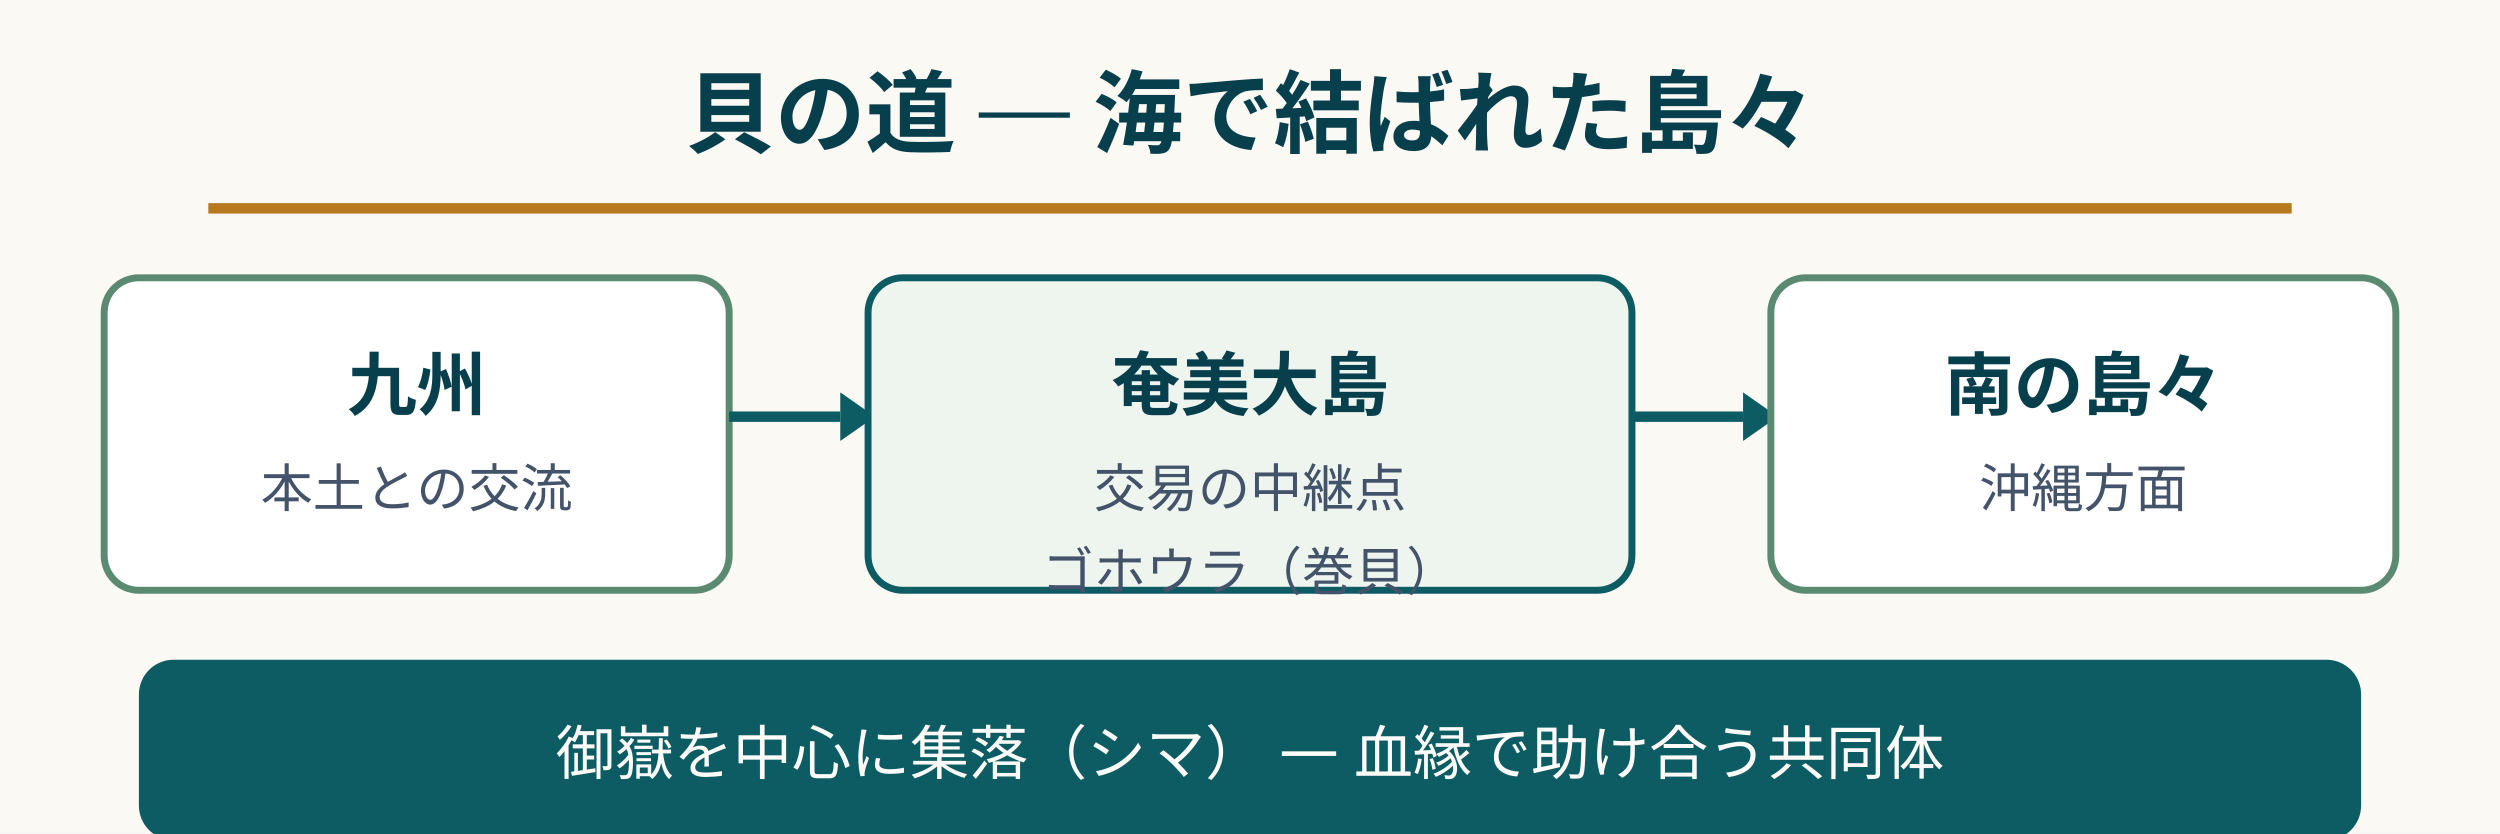
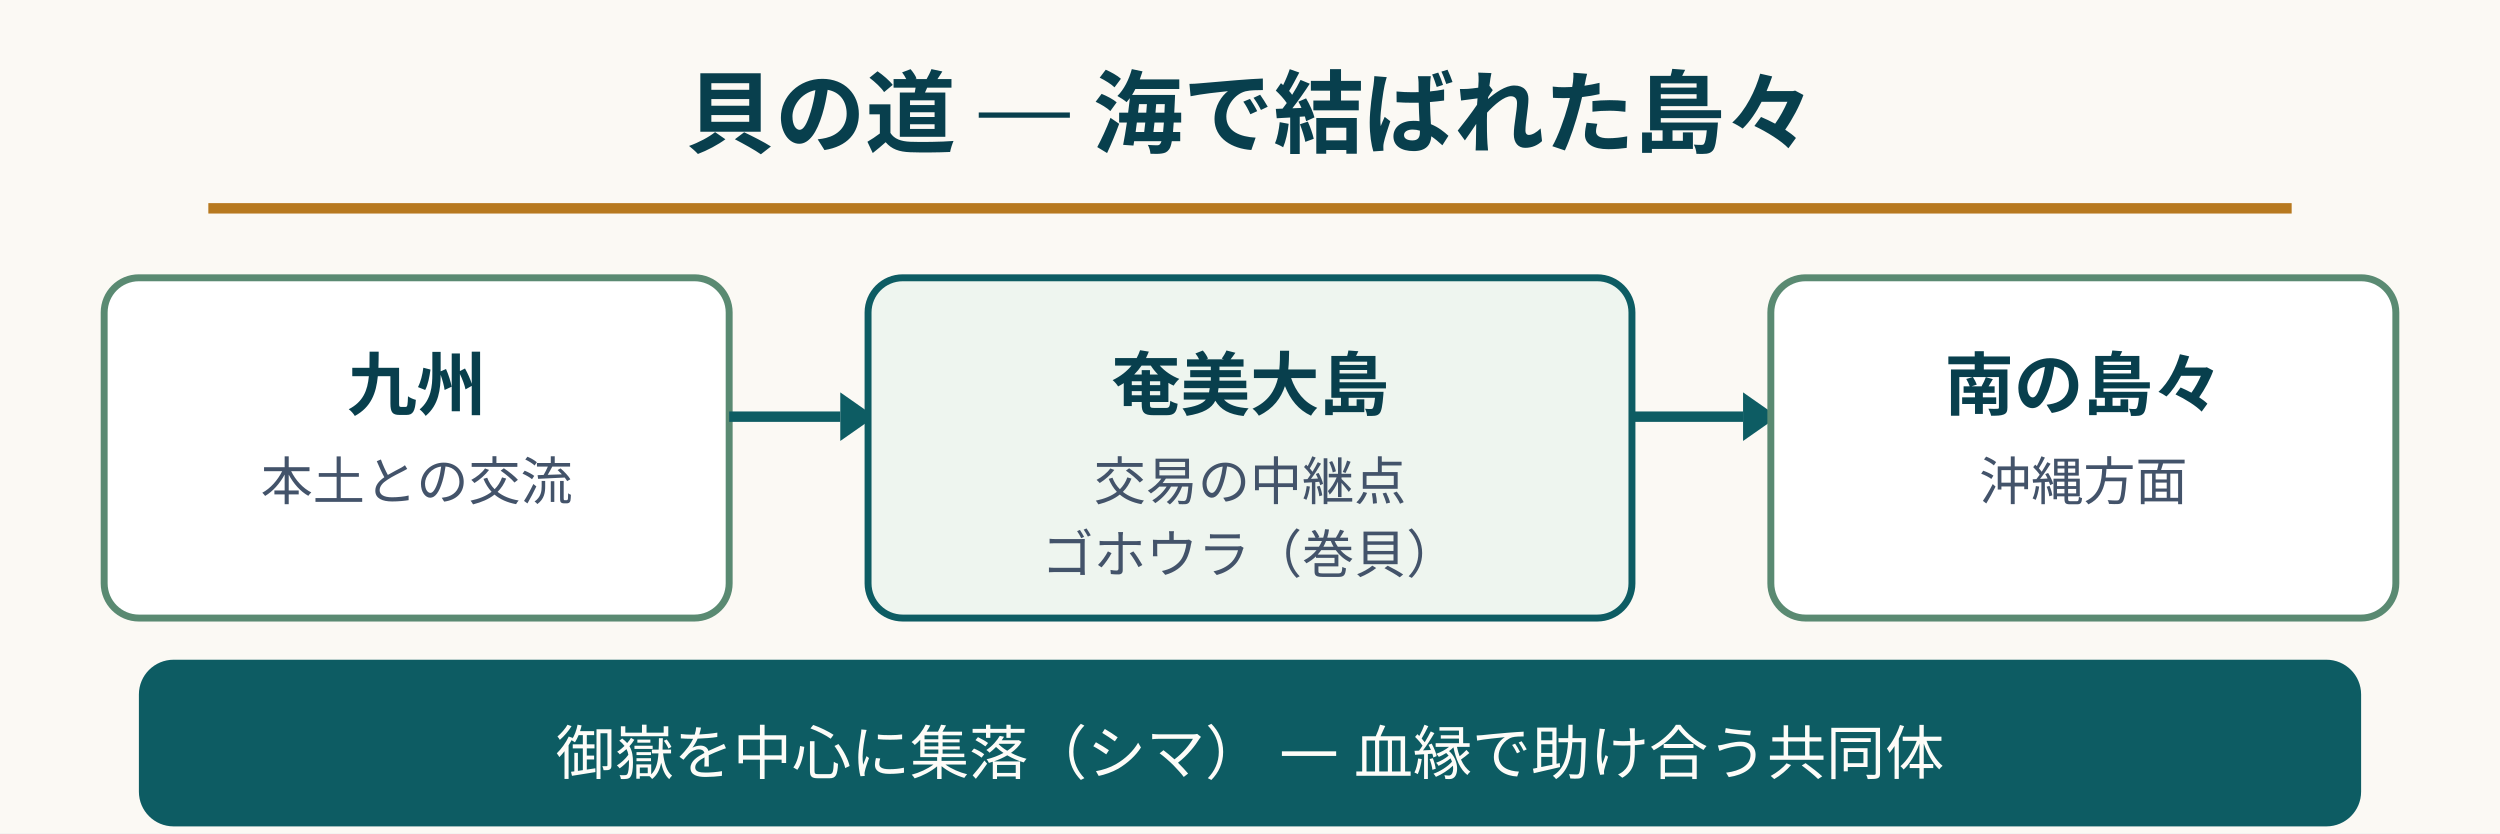
<svg xmlns="http://www.w3.org/2000/svg" width="720" height="240" viewBox="0 0 720 240" role="img" aria-labelledby="title desc">
  <rect width="720" height="240" fill="#fbf9f4" />
  <text x="360" y="42" text-anchor="middle" font-family="'Hiragino Mincho ProN','Yu Mincho',serif" font-size="26" font-weight="bold" fill="#083f4d">貝の道 ― 海で結ばれた島々</text>
  <line x1="60" y1="60" x2="660" y2="60" stroke="#b7791f" stroke-width="3" />
-   <rect x="30" y="80" width="180" height="90" rx="10" fill="#ffffff" stroke="#5a8a72" stroke-width="2" />
+   <rect x="30" y="80" width="180" height="98" rx="10" fill="#ffffff" stroke="#5a8a72" stroke-width="2" />
  <text x="120.0" y="118" text-anchor="middle" font-family="'Hiragino Sans','Yu Gothic',sans-serif" font-size="20" font-weight="bold" fill="#083f4d">九州</text>
-   <text x="120.0" y="146" text-anchor="middle" font-family="'Hiragino Sans','Yu Gothic',sans-serif" font-size="15" fill="#43536a">本土との交流</text>
+   <text x="120.0" y="144" text-anchor="middle" font-family="'Hiragino Sans','Yu Gothic',sans-serif" font-size="15" fill="#43536a">本土との交流</text>
  <line x1="210" y1="120" x2="242" y2="120" stroke="#0d5c63" stroke-width="3" />
  <path d="M242 113 L252 120 L242 127 Z" fill="#0d5c63" />
-   <rect x="250" y="80" width="220" height="90" rx="10" fill="#eef5ef" stroke="#0d5c63" stroke-width="2" />
+   <rect x="250" y="80" width="220" height="98" rx="10" fill="#eef5ef" stroke="#0d5c63" stroke-width="2" />
  <text x="360.0" y="118" text-anchor="middle" font-family="'Hiragino Sans','Yu Gothic',sans-serif" font-size="20" font-weight="bold" fill="#083f4d">奄美大島</text>
-   <text x="360.0" y="146" text-anchor="middle" font-family="'Hiragino Sans','Yu Gothic',sans-serif" font-size="15" fill="#43536a">交易の中継点</text>
-   <text x="360.0" y="170" text-anchor="middle" font-family="'Hiragino Sans','Yu Gothic',sans-serif" font-size="15" fill="#43536a">ゴホウラ（巻貝）</text>
+   <text x="360.0" y="144" text-anchor="middle" font-family="'Hiragino Sans','Yu Gothic',sans-serif" font-size="15" fill="#43536a">交易の中継点</text>
+   <text x="360.0" y="165" text-anchor="middle" font-family="'Hiragino Sans','Yu Gothic',sans-serif" font-size="15" fill="#43536a">ゴホウラ（巻貝）</text>
  <line x1="470" y1="120" x2="502" y2="120" stroke="#0d5c63" stroke-width="3" />
  <path d="M502 113 L512 120 L502 127 Z" fill="#0d5c63" />
-   <rect x="510" y="80" width="180" height="90" rx="10" fill="#ffffff" stroke="#5a8a72" stroke-width="2" />
+   <rect x="510" y="80" width="180" height="98" rx="10" fill="#ffffff" stroke="#5a8a72" stroke-width="2" />
  <text x="600.0" y="118" text-anchor="middle" font-family="'Hiragino Sans','Yu Gothic',sans-serif" font-size="20" font-weight="bold" fill="#083f4d">南の島々</text>
-   <text x="600.0" y="146" text-anchor="middle" font-family="'Hiragino Sans','Yu Gothic',sans-serif" font-size="15" fill="#43536a">沖縄方面</text>
-   <rect x="40" y="190" width="640" height="52" rx="10" fill="#0d5c63" />
+   <text x="600.0" y="144" text-anchor="middle" font-family="'Hiragino Sans','Yu Gothic',sans-serif" font-size="15" fill="#43536a">沖縄方面</text>
+   <rect x="40" y="190" width="640" height="48" rx="10" fill="#0d5c63" />
  <text x="360" y="223" text-anchor="middle" font-family="'Hiragino Sans','Yu Gothic',sans-serif" font-size="17" fill="#fdfcf8">御嶽を中心に集落（シマ） ― 血縁で助け合う共同体</text>
</svg>
